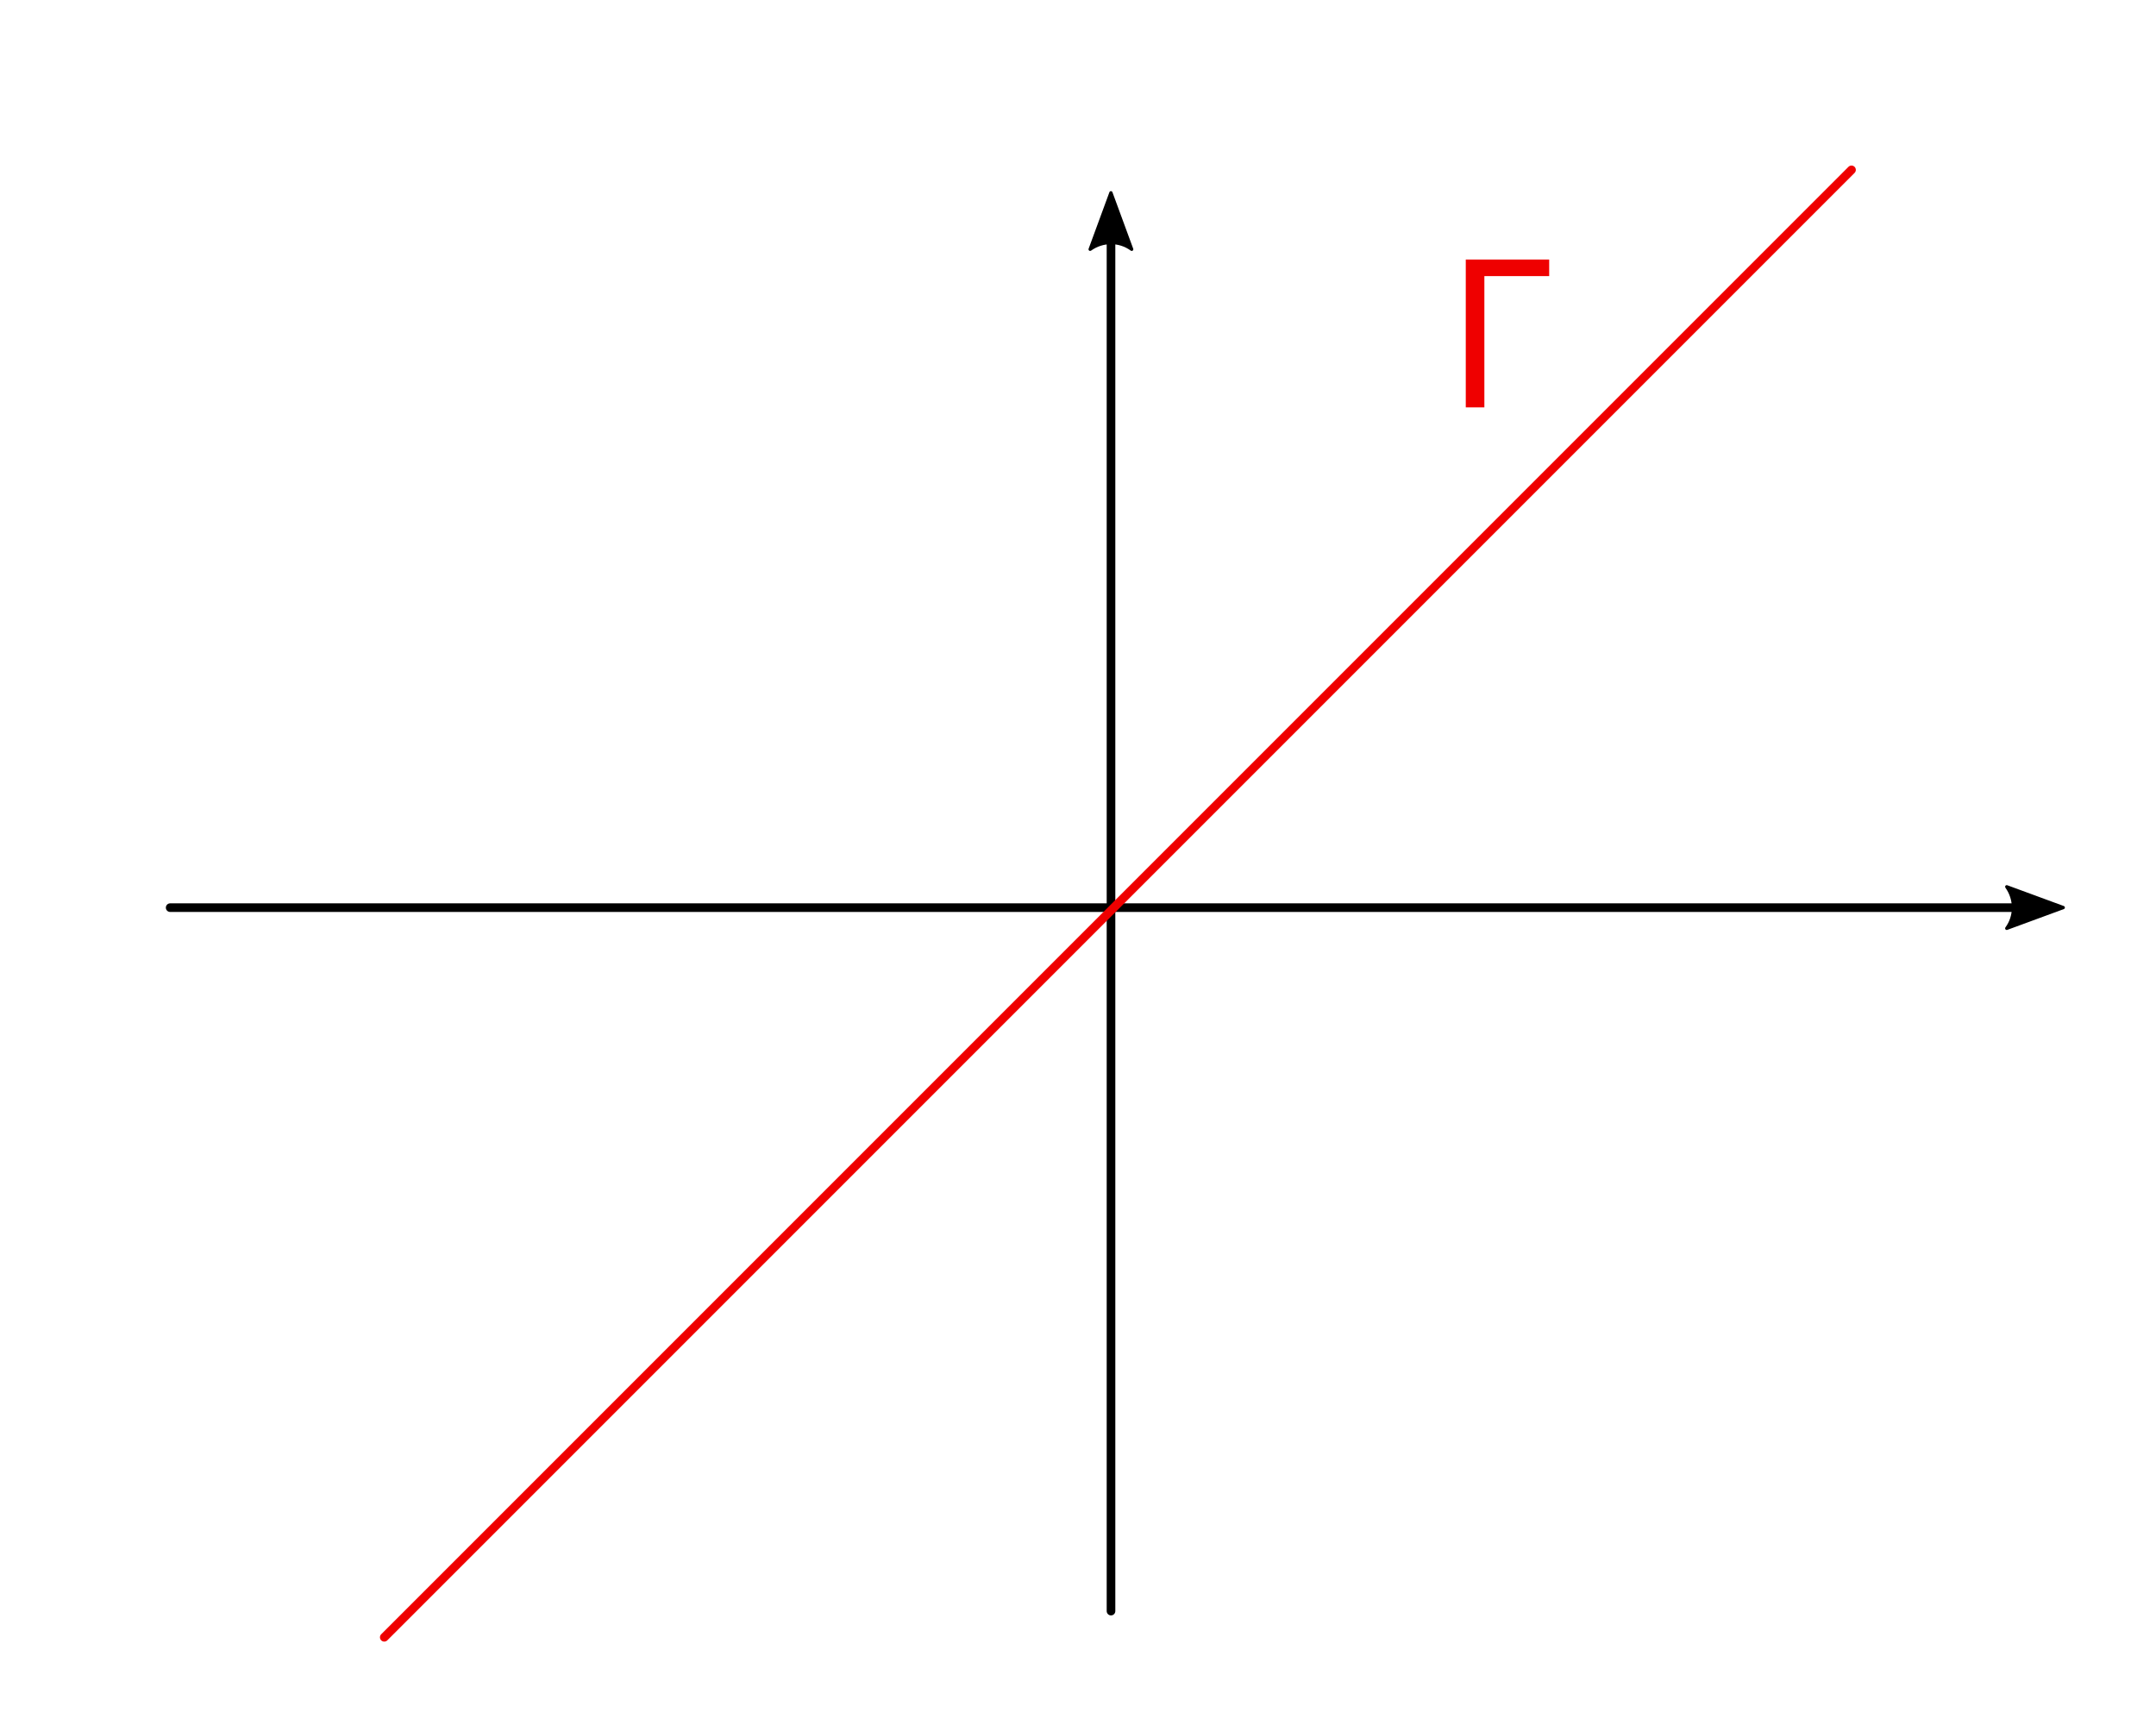
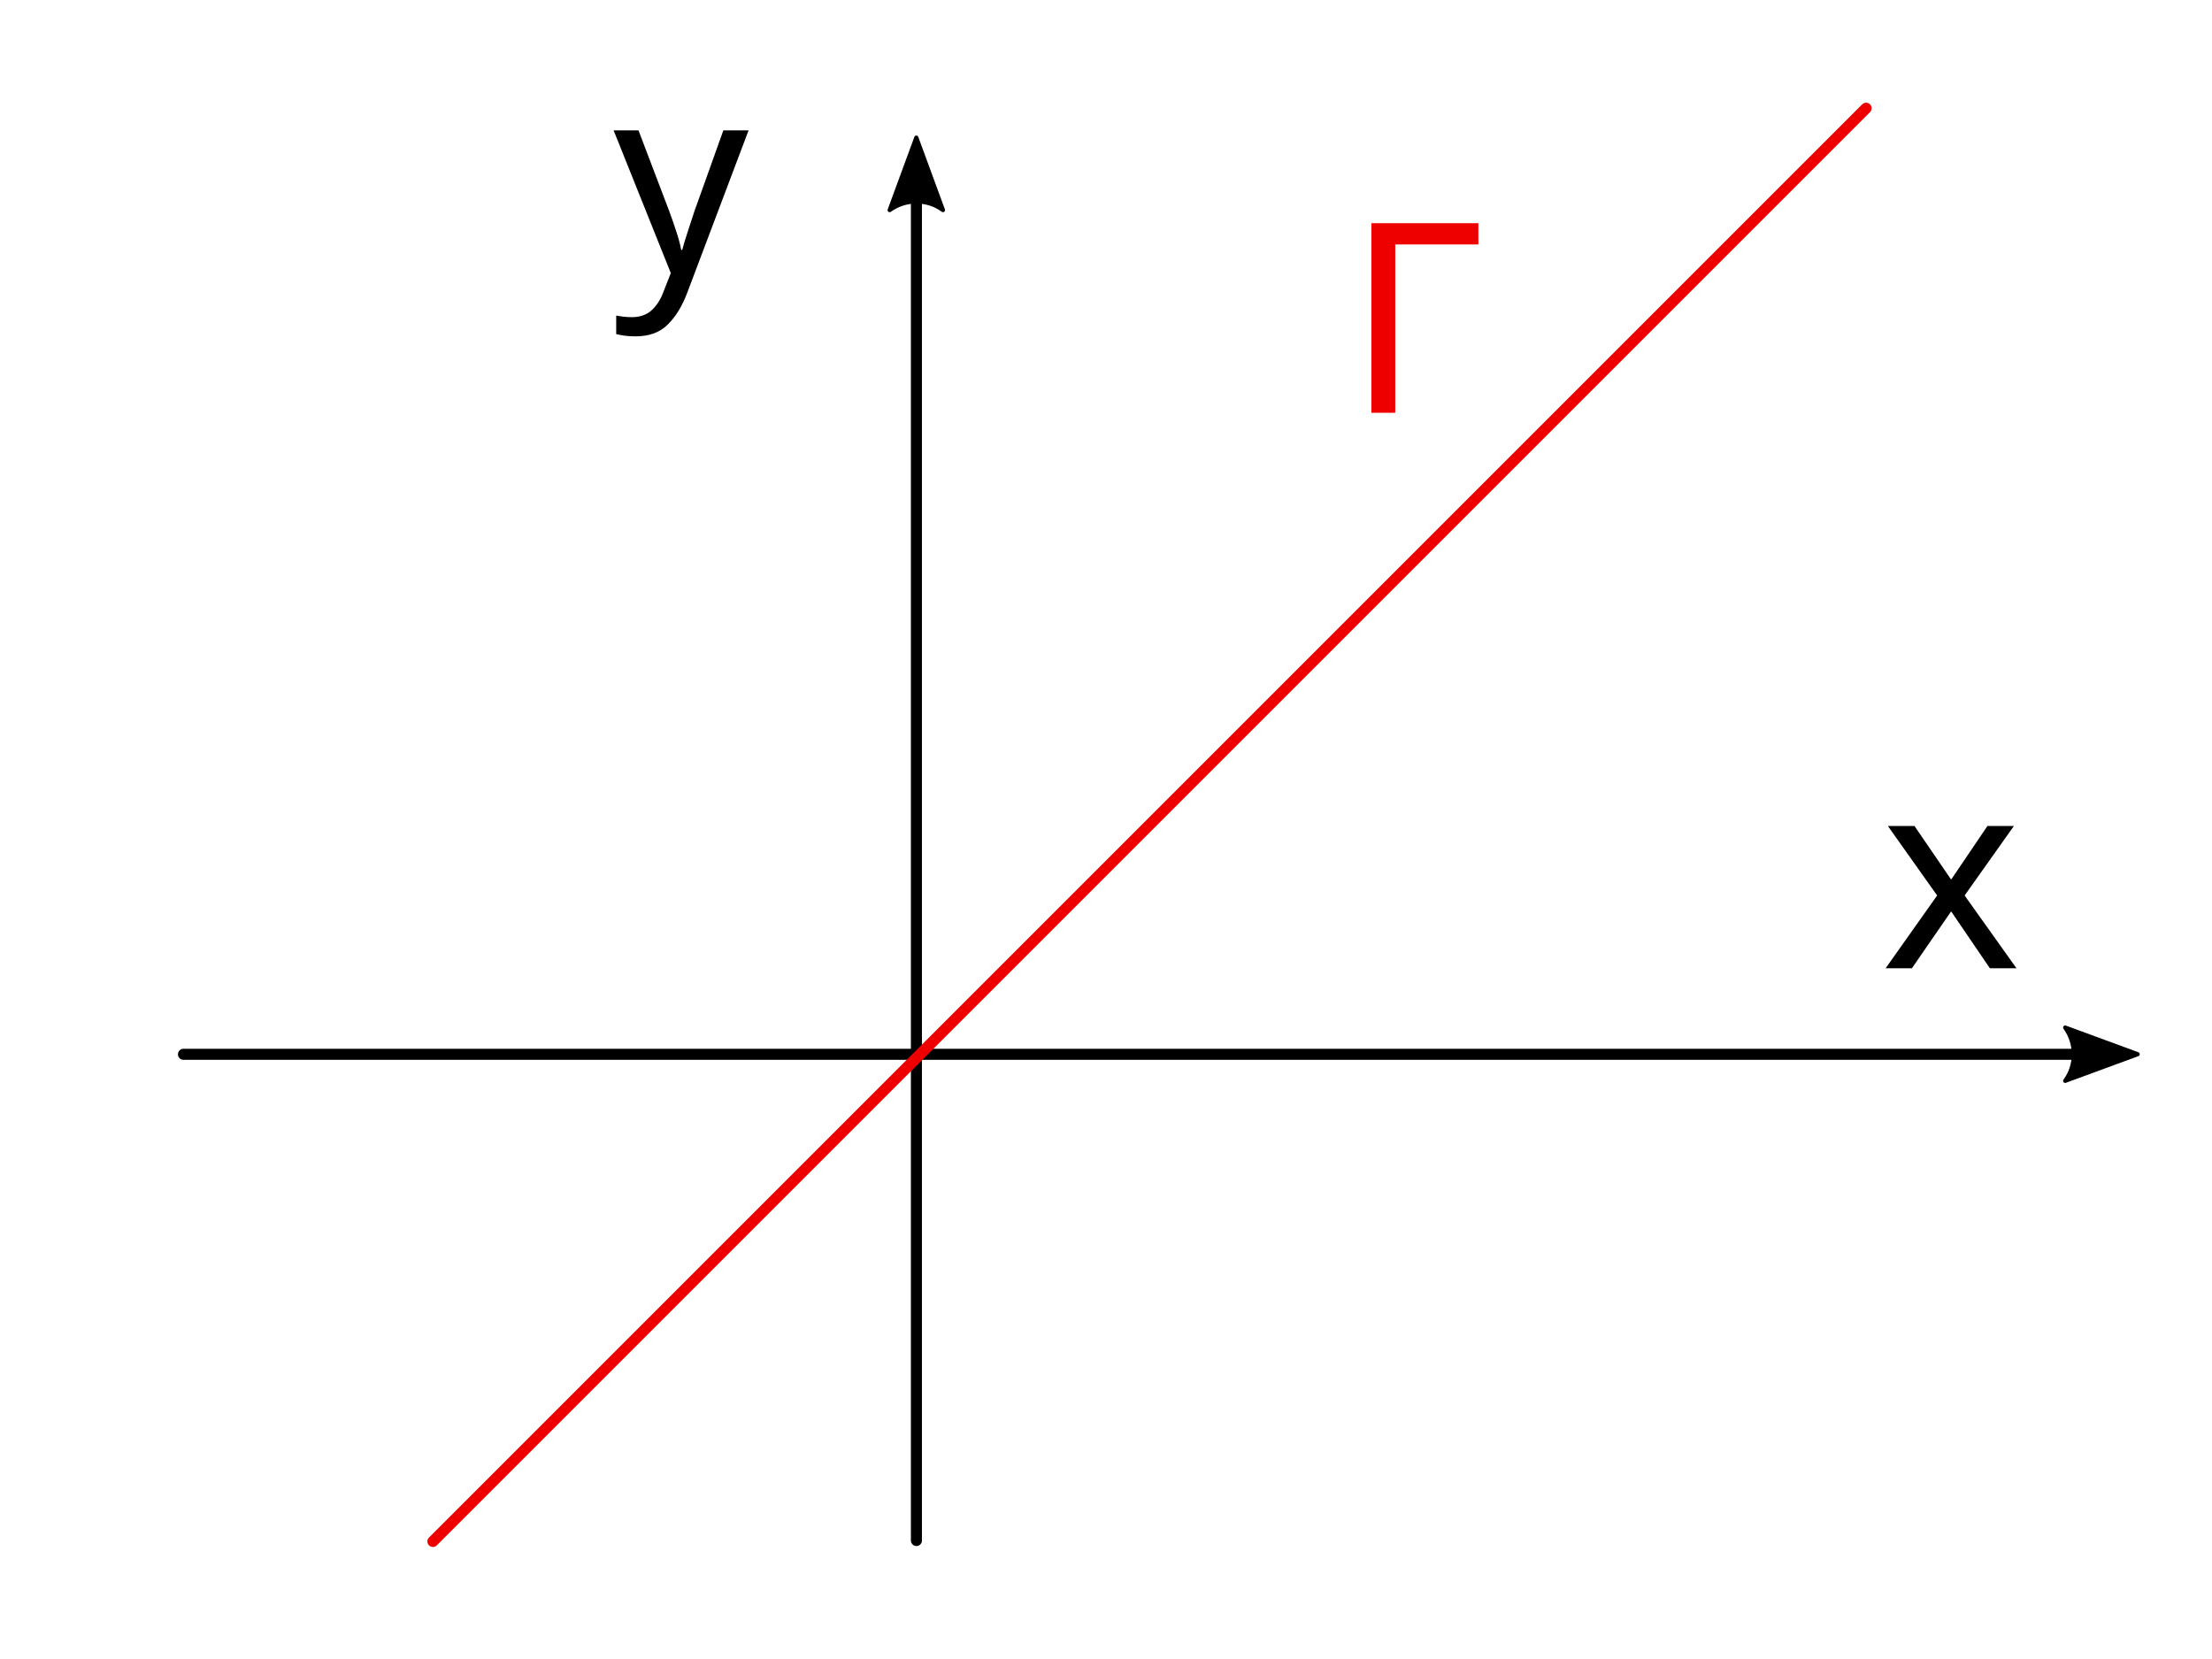
- <svg xmlns="http://www.w3.org/2000/svg" width="250" height="200" viewBox="0 0 250 200" id="svg2" version="1.1">
+ <svg xmlns="http://www.w3.org/2000/svg" width="200" height="150" viewBox="0 0 200 150" id="svg2" version="1.1">
  <defs id="defs4">
    <marker style="overflow:visible" id="marker4855" refX="0" refY="0" orient="auto">
      <path transform="scale(-0.6)" d="M 8.719,4.034 -2.207,0.016 8.719,-4.002 c -1.745,2.372 -1.735,5.617 -6e-7,8.035 z" style="fill:#000000;fill-opacity:1;fill-rule:evenodd;stroke:#000000;stroke-width:0.625;stroke-linejoin:round;stroke-opacity:1" id="path4853" />
    </marker>
    <marker orient="auto" refY="0" refX="0" id="Arrow2Mend" style="overflow:visible">
      <path id="path4598" style="fill:#000000;fill-opacity:1;fill-rule:evenodd;stroke:#000000;stroke-width:0.625;stroke-linejoin:round;stroke-opacity:1" d="M 8.719,4.034 -2.207,0.016 8.719,-4.002 c -1.745,2.372 -1.735,5.617 -6e-7,8.035 z" transform="scale(-0.6)" />
    </marker>
  </defs>
-   <g id="layer1" transform="translate(0,-852.3622)">
-     <flowRoot xml:space="preserve" id="flowRoot812" style="font-style:normal;font-weight:normal;font-size:40px;line-height:1.25;font-family:sans-serif;letter-spacing:0px;word-spacing:0px;fill:#000000;fill-opacity:1;stroke:none;stroke-width:1.651;stroke-linecap:round;stroke-linejoin:round;stroke-miterlimit:4;stroke-dasharray:none" transform="matrix(0.6058564,0,0,0.6058564,7.655748,410.8941)">
+   <g id="layer1" transform="translate(0,-902.3622)">
+     <flowRoot xml:space="preserve" id="flowRoot812" style="font-style:normal;font-weight:normal;font-size:40px;line-height:1.25;font-family:sans-serif;letter-spacing:0px;word-spacing:0px;fill:#000000;fill-opacity:1;stroke:none;stroke-width:1.651;stroke-linecap:round;stroke-linejoin:round;stroke-miterlimit:4;stroke-dasharray:none" transform="matrix(0.6058564,0,0,0.6058564,-38.312,450.9863)">
      <flowRegion id="flowRegion814" style="stroke-width:1.651;stroke-linecap:round;stroke-linejoin:round;stroke-miterlimit:4;stroke-dasharray:none">
        <rect id="rect816" width="270.809" height="115.709" x="-38.335" y="75.967" style="stroke-width:1.651;stroke-linecap:round;stroke-linejoin:round;stroke-miterlimit:4;stroke-dasharray:none" />
      </flowRegion>
      <flowPara id="flowPara818" />
    </flowRoot>
-     <flowRoot xml:space="preserve" id="flowRoot820" style="font-style:normal;font-weight:normal;font-size:40px;line-height:1.25;font-family:sans-serif;letter-spacing:0px;word-spacing:0px;fill:#000000;fill-opacity:1;stroke:none;stroke-width:1.651;stroke-linecap:round;stroke-linejoin:round;stroke-miterlimit:4;stroke-dasharray:none" transform="matrix(0.6058564,0,0,0.6058564,7.655748,866.7176)">
+     <flowRoot xml:space="preserve" id="flowRoot820" style="font-style:normal;font-weight:normal;font-size:40px;line-height:1.25;font-family:sans-serif;letter-spacing:0px;word-spacing:0px;fill:#000000;fill-opacity:1;stroke:none;stroke-width:1.651;stroke-linecap:round;stroke-linejoin:round;stroke-miterlimit:4;stroke-dasharray:none" transform="matrix(0.6058564,0,0,0.6058564,-38.312,906.8097)">
      <flowRegion id="flowRegion822" style="stroke-width:1.651;stroke-linecap:round;stroke-linejoin:round;stroke-miterlimit:4;stroke-dasharray:none">
        <rect id="rect824" width="89.332" height="127.315" x="29.191" y="32.708" style="stroke-width:1.651;stroke-linecap:round;stroke-linejoin:round;stroke-miterlimit:4;stroke-dasharray:none" />
      </flowRegion>
      <flowPara id="flowPara826">asjkdh</flowPara>
    </flowRoot>
-     <path style="fill:none;stroke:#000000;stroke-width:1;stroke-linecap:round;stroke-linejoin:round;stroke-miterlimit:4;stroke-dasharray:none;stroke-opacity:1;marker-end:url(#marker4855)" d="M 19.731,957.596 H 237.923" id="path4523" />
-     <path style="fill:none;stroke:#000000;stroke-width:1;stroke-linecap:round;stroke-linejoin:round;stroke-miterlimit:4;stroke-dasharray:none;stroke-opacity:1;marker-end:url(#Arrow2Mend)" d="M 128.827,1039.156 V 876.036" id="path4525" />
-     <path style="fill:none;stroke:#ef0000;stroke-width:1;stroke-linecap:round;stroke-linejoin:round;stroke-miterlimit:4;stroke-dasharray:none;stroke-opacity:1" d="M 44.557,1042.193 214.693,872.057" id="path4527" />
-     <text xml:space="preserve" style="font-style:normal;font-weight:normal;font-size:24px;line-height:1.25;font-family:sans-serif;letter-spacing:0px;word-spacing:0px;fill:#ef0000;fill-opacity:1;stroke:none;stroke-width:0.606" x="167.635" y="899.593" id="text4531">
-       <tspan id="tspan4529" x="167.635" y="899.593" style="stroke-width:0.606">Γ</tspan>
+     <path style="fill:none;stroke:#000000;stroke-width:1;stroke-linecap:round;stroke-linejoin:round;stroke-miterlimit:4;stroke-dasharray:none;stroke-opacity:1;marker-end:url(#marker4855)" d="M 16.59,997.688 H 191.955" id="path4523" />
+     <path style="fill:none;stroke:#000000;stroke-width:1;stroke-linecap:round;stroke-linejoin:round;stroke-miterlimit:4;stroke-dasharray:none;stroke-opacity:1;marker-end:url(#Arrow2Mend)" d="m 82.859,1041.648 v -125.52" id="path4525" />
+     <path style="fill:none;stroke:#ef0000;stroke-width:1;stroke-linecap:round;stroke-linejoin:round;stroke-miterlimit:4;stroke-dasharray:none;stroke-opacity:1" d="M 39.141,1041.733 168.725,912.149" id="path4527" />
+     <text xml:space="preserve" style="font-style:normal;font-weight:normal;font-size:24px;line-height:1.25;font-family:sans-serif;letter-spacing:0px;word-spacing:0px;fill:#ef0000;fill-opacity:1;stroke:none;stroke-width:0.606" x="121.668" y="939.685" id="text4531">
+       <tspan id="tspan4529" x="121.668" y="939.685" style="font-style:normal;font-variant:normal;font-weight:normal;font-stretch:normal;font-family:'Gentium Plus';-inkscape-font-specification:'Gentium Plus';stroke-width:0.606">Γ</tspan>
+     </text>
+     <text xml:space="preserve" style="font-style:normal;font-weight:normal;font-size:24px;line-height:1.25;font-family:sans-serif;letter-spacing:0px;word-spacing:0px;fill:#000000;fill-opacity:1;stroke:none;stroke-width:0.606" x="55.45" y="927.009" id="text4531-3">
+       <tspan id="tspan4529-6" x="55.45" y="927.009" style="font-style:normal;font-variant:normal;font-weight:normal;font-stretch:normal;font-family:'Gentium Plus';-inkscape-font-specification:'Gentium Plus';fill:#000000;fill-opacity:1;stroke-width:0.606">y</tspan>
+     </text>
+     <text xml:space="preserve" style="font-style:normal;font-weight:normal;font-size:24px;line-height:1.25;font-family:sans-serif;letter-spacing:0px;word-spacing:0px;fill:#000000;fill-opacity:1;stroke:none;stroke-width:0.606" x="170.056" y="989.905" id="text4531-3-7">
+       <tspan id="tspan4529-6-5" x="170.056" y="989.905" style="font-style:normal;font-variant:normal;font-weight:normal;font-stretch:normal;font-family:'Gentium Plus';-inkscape-font-specification:'Gentium Plus';fill:#000000;fill-opacity:1;stroke-width:0.606">x</tspan>
    </text>
  </g>
</svg>
